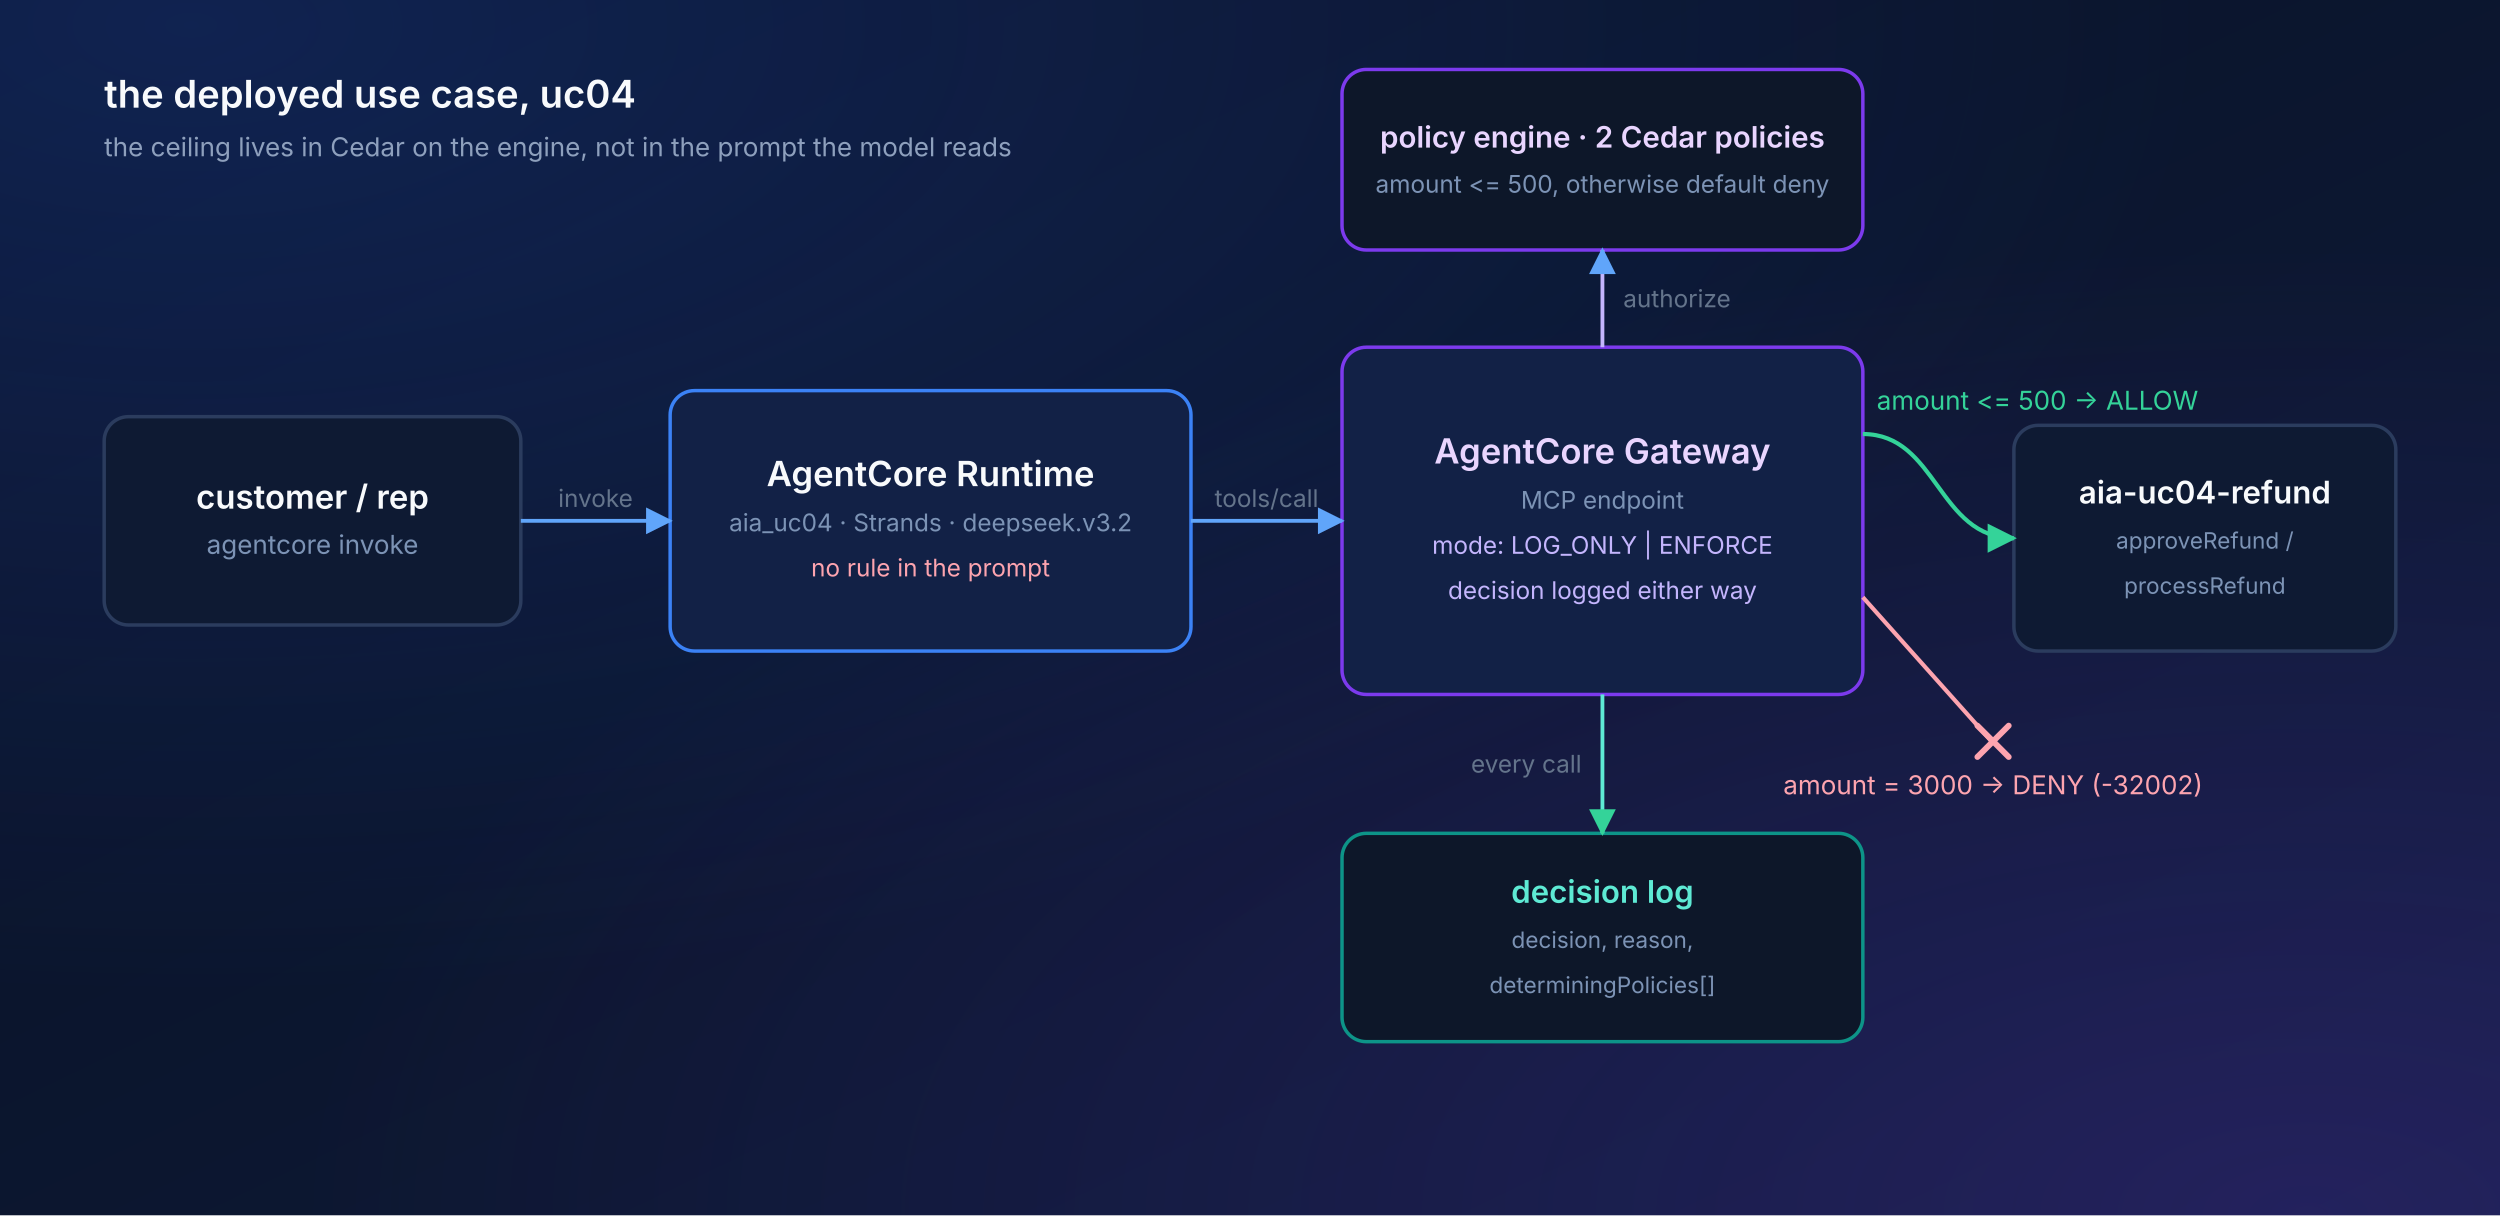
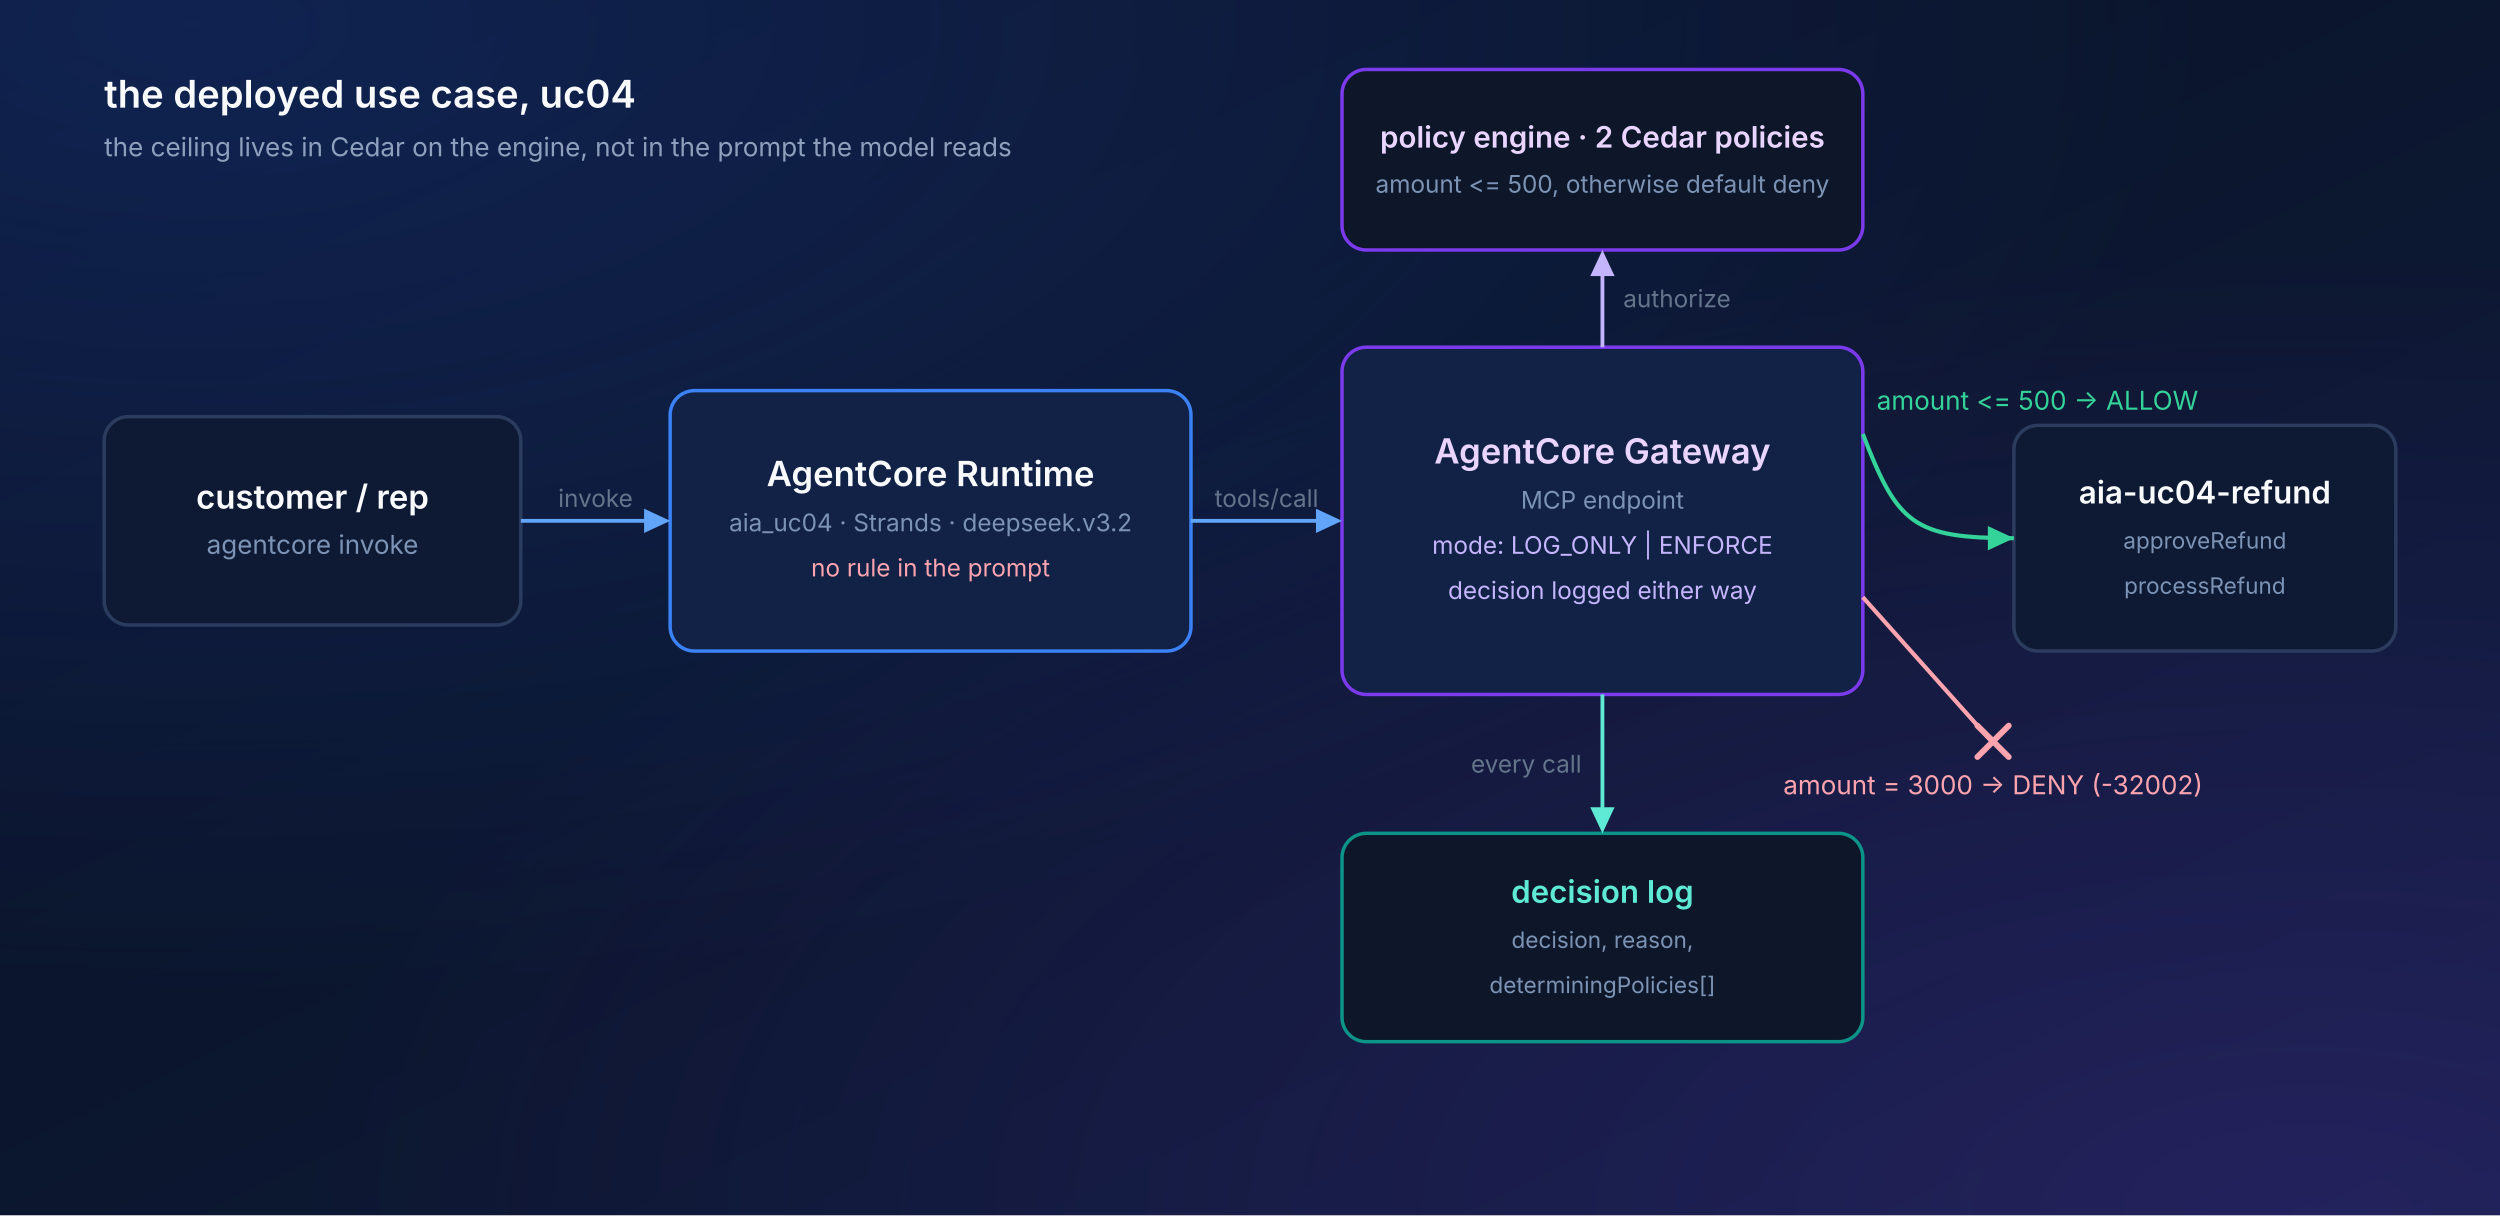
<svg xmlns="http://www.w3.org/2000/svg" viewBox="0 0 1440 700" width="1440" height="700" role="img">
  <defs>
    <linearGradient id="bg" x1="0" y1="0" x2="1" y2="1">
      <stop offset="0" stop-color="#0a1024" />
      <stop offset="1" stop-color="#0d1c3a" />
    </linearGradient>
    <radialGradient id="g1" cx="0.08" cy="0.02" r="0.8">
      <stop offset="0" stop-color="#2563eb" stop-opacity="0.22" />
      <stop offset="1" stop-color="#2563eb" stop-opacity="0" />
    </radialGradient>
    <radialGradient id="g2" cx="0.92" cy="1.0" r="0.8">
      <stop offset="0" stop-color="#7c3aed" stop-opacity="0.20" />
      <stop offset="1" stop-color="#7c3aed" stop-opacity="0" />
    </radialGradient>
-     <marker id="ahg" viewBox="0 0 10 10" refX="9" refY="5" markerWidth="7" markerHeight="7" orient="auto">
-       <path d="M 0 0 L 10 5 L 0 10 z" fill="#34d399" />
-     </marker>
-     <marker id="ahr" viewBox="0 0 10 10" refX="9" refY="5" markerWidth="7" markerHeight="7" orient="auto">
-       <path d="M 0 0 L 10 5 L 0 10 z" fill="#fda4af" />
-     </marker>
-     <marker id="ahb" viewBox="0 0 10 10" refX="9" refY="5" markerWidth="7" markerHeight="7" orient="auto">
-       <path d="M 0 0 L 10 5 L 0 10 z" fill="#60a5fa" />
-     </marker>
  </defs>
  <rect width="1440" height="700" fill="url(#bg)" />
  <rect width="1440" height="700" fill="url(#g1)" />
  <rect width="1440" height="700" fill="url(#g2)" />
  <text x="60" y="62" font-family="Inter, Helvetica Neue, Arial, sans-serif" font-size="22" fill="#f8fafc" text-anchor="start" font-weight="600">the deployed use case, uc04</text>
  <text x="60" y="90" font-family="Inter, Helvetica Neue, Arial, sans-serif" font-size="15" fill="#8ea0bd" text-anchor="start" font-weight="400">the ceiling lives in Cedar on the engine, not in the prompt the model reads</text>
  <rect x="60" y="240" width="240" height="120" rx="14" fill="#0e1a33" stroke="#2b3c5e" stroke-width="2" />
  <text x="180" y="293" font-family="Inter, Helvetica Neue, Arial, sans-serif" font-size="19" fill="#f8fafc" font-weight="600" text-anchor="middle">customer / rep</text>
  <text x="180" y="319" font-family="Inter, Helvetica Neue, Arial, sans-serif" font-size="15" fill="#7c93b5" font-weight="400" text-anchor="middle">agentcore invoke</text>
  <rect x="386" y="225" width="300" height="150" rx="14" fill="#122146" stroke="#3b82f6" stroke-width="2" />
  <text x="536" y="280" font-family="Inter, Helvetica Neue, Arial, sans-serif" font-size="20" fill="#f8fafc" font-weight="600" text-anchor="middle">AgentCore Runtime</text>
  <text x="536" y="306" font-family="Inter, Helvetica Neue, Arial, sans-serif" font-size="14" fill="#7c93b5" font-weight="400" text-anchor="middle">aia_uc04 · Strands · deepseek.v3.2</text>
  <text x="536" y="332" font-family="Inter, Helvetica Neue, Arial, sans-serif" font-size="14" fill="#fda4af" font-weight="400" text-anchor="middle">no rule in the prompt</text>
  <rect x="773" y="40" width="300" height="104" rx="14" fill="#0d1729" stroke="#7c3aed" stroke-width="2" />
  <text x="923" y="85" font-family="Inter, Helvetica Neue, Arial, sans-serif" font-size="17" fill="#e9d5ff" font-weight="600" text-anchor="middle">policy engine · 2 Cedar policies</text>
  <text x="923" y="111" font-family="Inter, Helvetica Neue, Arial, sans-serif" font-size="14" fill="#7c93b5" font-weight="400" text-anchor="middle">amount &lt;= 500, otherwise default deny</text>
  <rect x="773" y="200" width="300" height="200" rx="14" fill="#122146" stroke="#7c3aed" stroke-width="2" />
  <text x="923" y="267" font-family="Inter, Helvetica Neue, Arial, sans-serif" font-size="20" fill="#e9d5ff" font-weight="600" text-anchor="middle">AgentCore Gateway</text>
  <text x="923" y="293" font-family="Inter, Helvetica Neue, Arial, sans-serif" font-size="14" fill="#7c93b5" font-weight="400" text-anchor="middle">MCP endpoint</text>
  <text x="923" y="319" font-family="Inter, Helvetica Neue, Arial, sans-serif" font-size="14" fill="#c4b5fd" font-weight="400" text-anchor="middle">mode: LOG_ONLY | ENFORCE</text>
  <text x="923" y="345" font-family="Inter, Helvetica Neue, Arial, sans-serif" font-size="14" fill="#c4b5fd" font-weight="400" text-anchor="middle">decision logged either way</text>
  <rect x="1160" y="245" width="220" height="130" rx="14" fill="#0e1a33" stroke="#2b3c5e" stroke-width="2" />
  <text x="1270" y="290" font-family="Inter, Helvetica Neue, Arial, sans-serif" font-size="18" fill="#f8fafc" font-weight="600" text-anchor="middle">aia-uc04-refund</text>
-   <text x="1270" y="316" font-family="Inter, Helvetica Neue, Arial, sans-serif" font-size="13" fill="#7c93b5" font-weight="400" text-anchor="middle">approveRefund /</text>
+   <text x="1270" y="316" font-family="Inter, Helvetica Neue, Arial, sans-serif" font-size="13" fill="#7c93b5" font-weight="400" text-anchor="middle">approveRefund</text>
  <text x="1270" y="342" font-family="Inter, Helvetica Neue, Arial, sans-serif" font-size="13" fill="#7c93b5" font-weight="400" text-anchor="middle">processRefund</text>
  <rect x="773" y="480" width="300" height="120" rx="14" fill="#0d1729" stroke="#0d9488" stroke-width="2" />
  <text x="923" y="520" font-family="Inter, Helvetica Neue, Arial, sans-serif" font-size="18" fill="#5eead4" font-weight="600" text-anchor="middle">decision log</text>
  <text x="923" y="546" font-family="Inter, Helvetica Neue, Arial, sans-serif" font-size="13" fill="#7c93b5" font-weight="400" text-anchor="middle">decision, reason,</text>
  <text x="923" y="572" font-family="Inter, Helvetica Neue, Arial, sans-serif" font-size="13" fill="#7c93b5" font-weight="400" text-anchor="middle">determiningPolicies[]</text>
-   <line x1="300" y1="300" x2="386" y2="300" stroke="#60a5fa" stroke-width="2.2" marker-end="url(#ahb)" />
+   <line x1="300.00" y1="300.00" x2="377.75" y2="300.00" stroke="#60a5fa" stroke-width="2.2" />
+   <polygon points="371.00,307.00 386.00,300.00 371.00,293.00" fill="#60a5fa" />
  <text x="343.0" y="292.0" font-family="Inter, Helvetica Neue, Arial, sans-serif" font-size="14" fill="#64748b" text-anchor="middle" font-weight="400">invoke</text>
-   <line x1="686" y1="300" x2="773" y2="300" stroke="#60a5fa" stroke-width="2.2" marker-end="url(#ahb)" />
+   <line x1="686.00" y1="300.00" x2="764.75" y2="300.00" stroke="#60a5fa" stroke-width="2.2" />
+   <polygon points="758.00,307.00 773.00,300.00 758.00,293.00" fill="#60a5fa" />
  <text x="729.5" y="292.0" font-family="Inter, Helvetica Neue, Arial, sans-serif" font-size="14" fill="#64748b" text-anchor="middle" font-weight="400">tools/call</text>
-   <line x1="923" y1="200" x2="923" y2="144" stroke="#c4b5fd" stroke-width="2.2" marker-end="url(#ahb)" />
+   <line x1="923.00" y1="200.00" x2="923.00" y2="152.25" stroke="#c4b5fd" stroke-width="2.2" />
+   <polygon points="930.00,159.00 923.00,144.00 916.00,159.00" fill="#c4b5fd" />
  <text x="935.0" y="177.0" font-family="Inter, Helvetica Neue, Arial, sans-serif" font-size="14" fill="#64748b" text-anchor="start" font-weight="400">authorize</text>
-   <line x1="923" y1="400" x2="923" y2="480" stroke="#5eead4" stroke-width="2.2" marker-end="url(#ahg)" />
+   <line x1="923.00" y1="400.00" x2="923.00" y2="471.75" stroke="#5eead4" stroke-width="2.2" />
+   <polygon points="916.00,465.00 923.00,480.00 930.00,465.00" fill="#5eead4" />
  <text x="911.0" y="445.0" font-family="Inter, Helvetica Neue, Arial, sans-serif" font-size="14" fill="#64748b" text-anchor="end" font-weight="400">every call</text>
-   <path d="M 1073 250 C 1116 250, 1116 310, 1160 310" stroke="#34d399" stroke-width="2.4" fill="none" marker-end="url(#ahg)" />
+   <path d="M 1073 250 C 1093 302, 1102 310, 1160 310" stroke="#34d399" stroke-width="2.4" fill="none" />
+   <polygon points="1145.00,317.00 1160.00,310.00 1145.00,303.00" fill="#34d399" />
  <text x="1081" y="236.0" font-family="Inter, Helvetica Neue, Arial, sans-serif" font-size="15" fill="#34d399" text-anchor="start" font-weight="400">amount &lt;= 500 -&gt; ALLOW</text>
  <line x1="1073" y1="344" x2="1148" y2="428" stroke="#fda4af" stroke-width="2.4" />
  <path d="M 1139 418 L 1157 436 M 1139 436 L 1157 418" stroke="#fda4af" stroke-width="3.4" stroke-linecap="round" fill="none" />
  <text x="1148" y="457.5" font-family="Inter, Helvetica Neue, Arial, sans-serif" font-size="15" fill="#fda4af" text-anchor="middle" font-weight="400">amount = 3000 -&gt; DENY (-32002)</text>
</svg>
